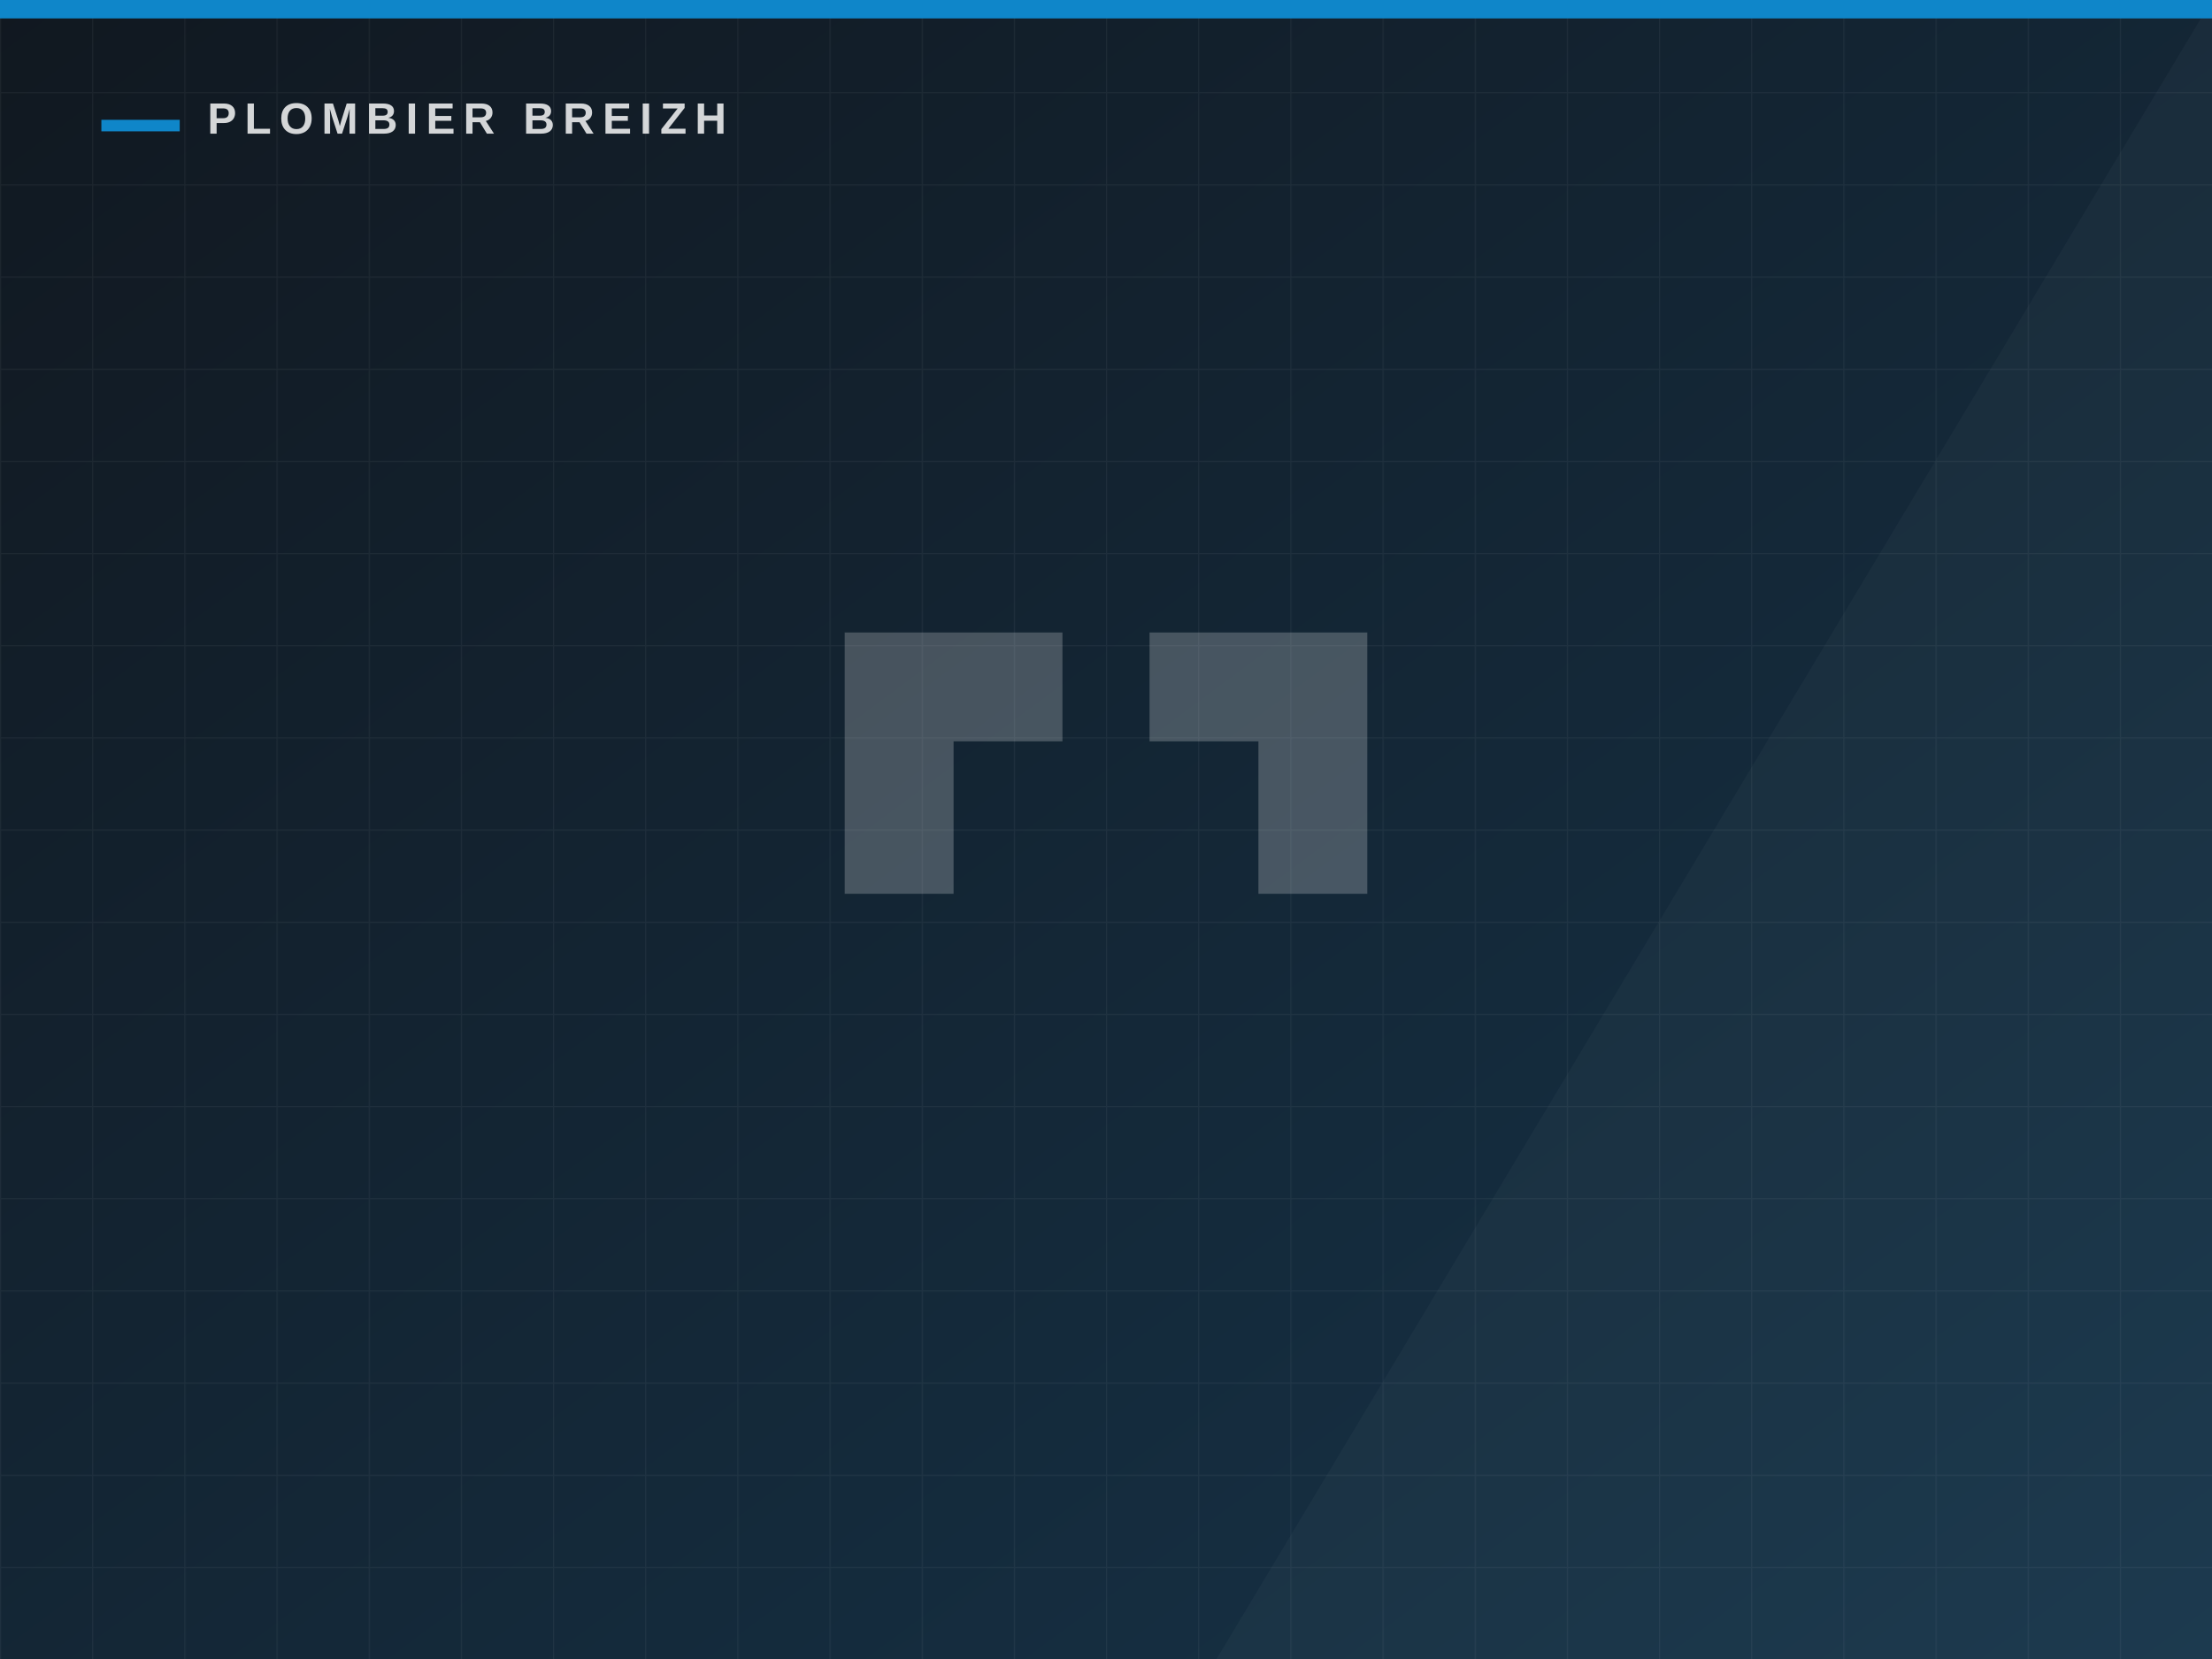
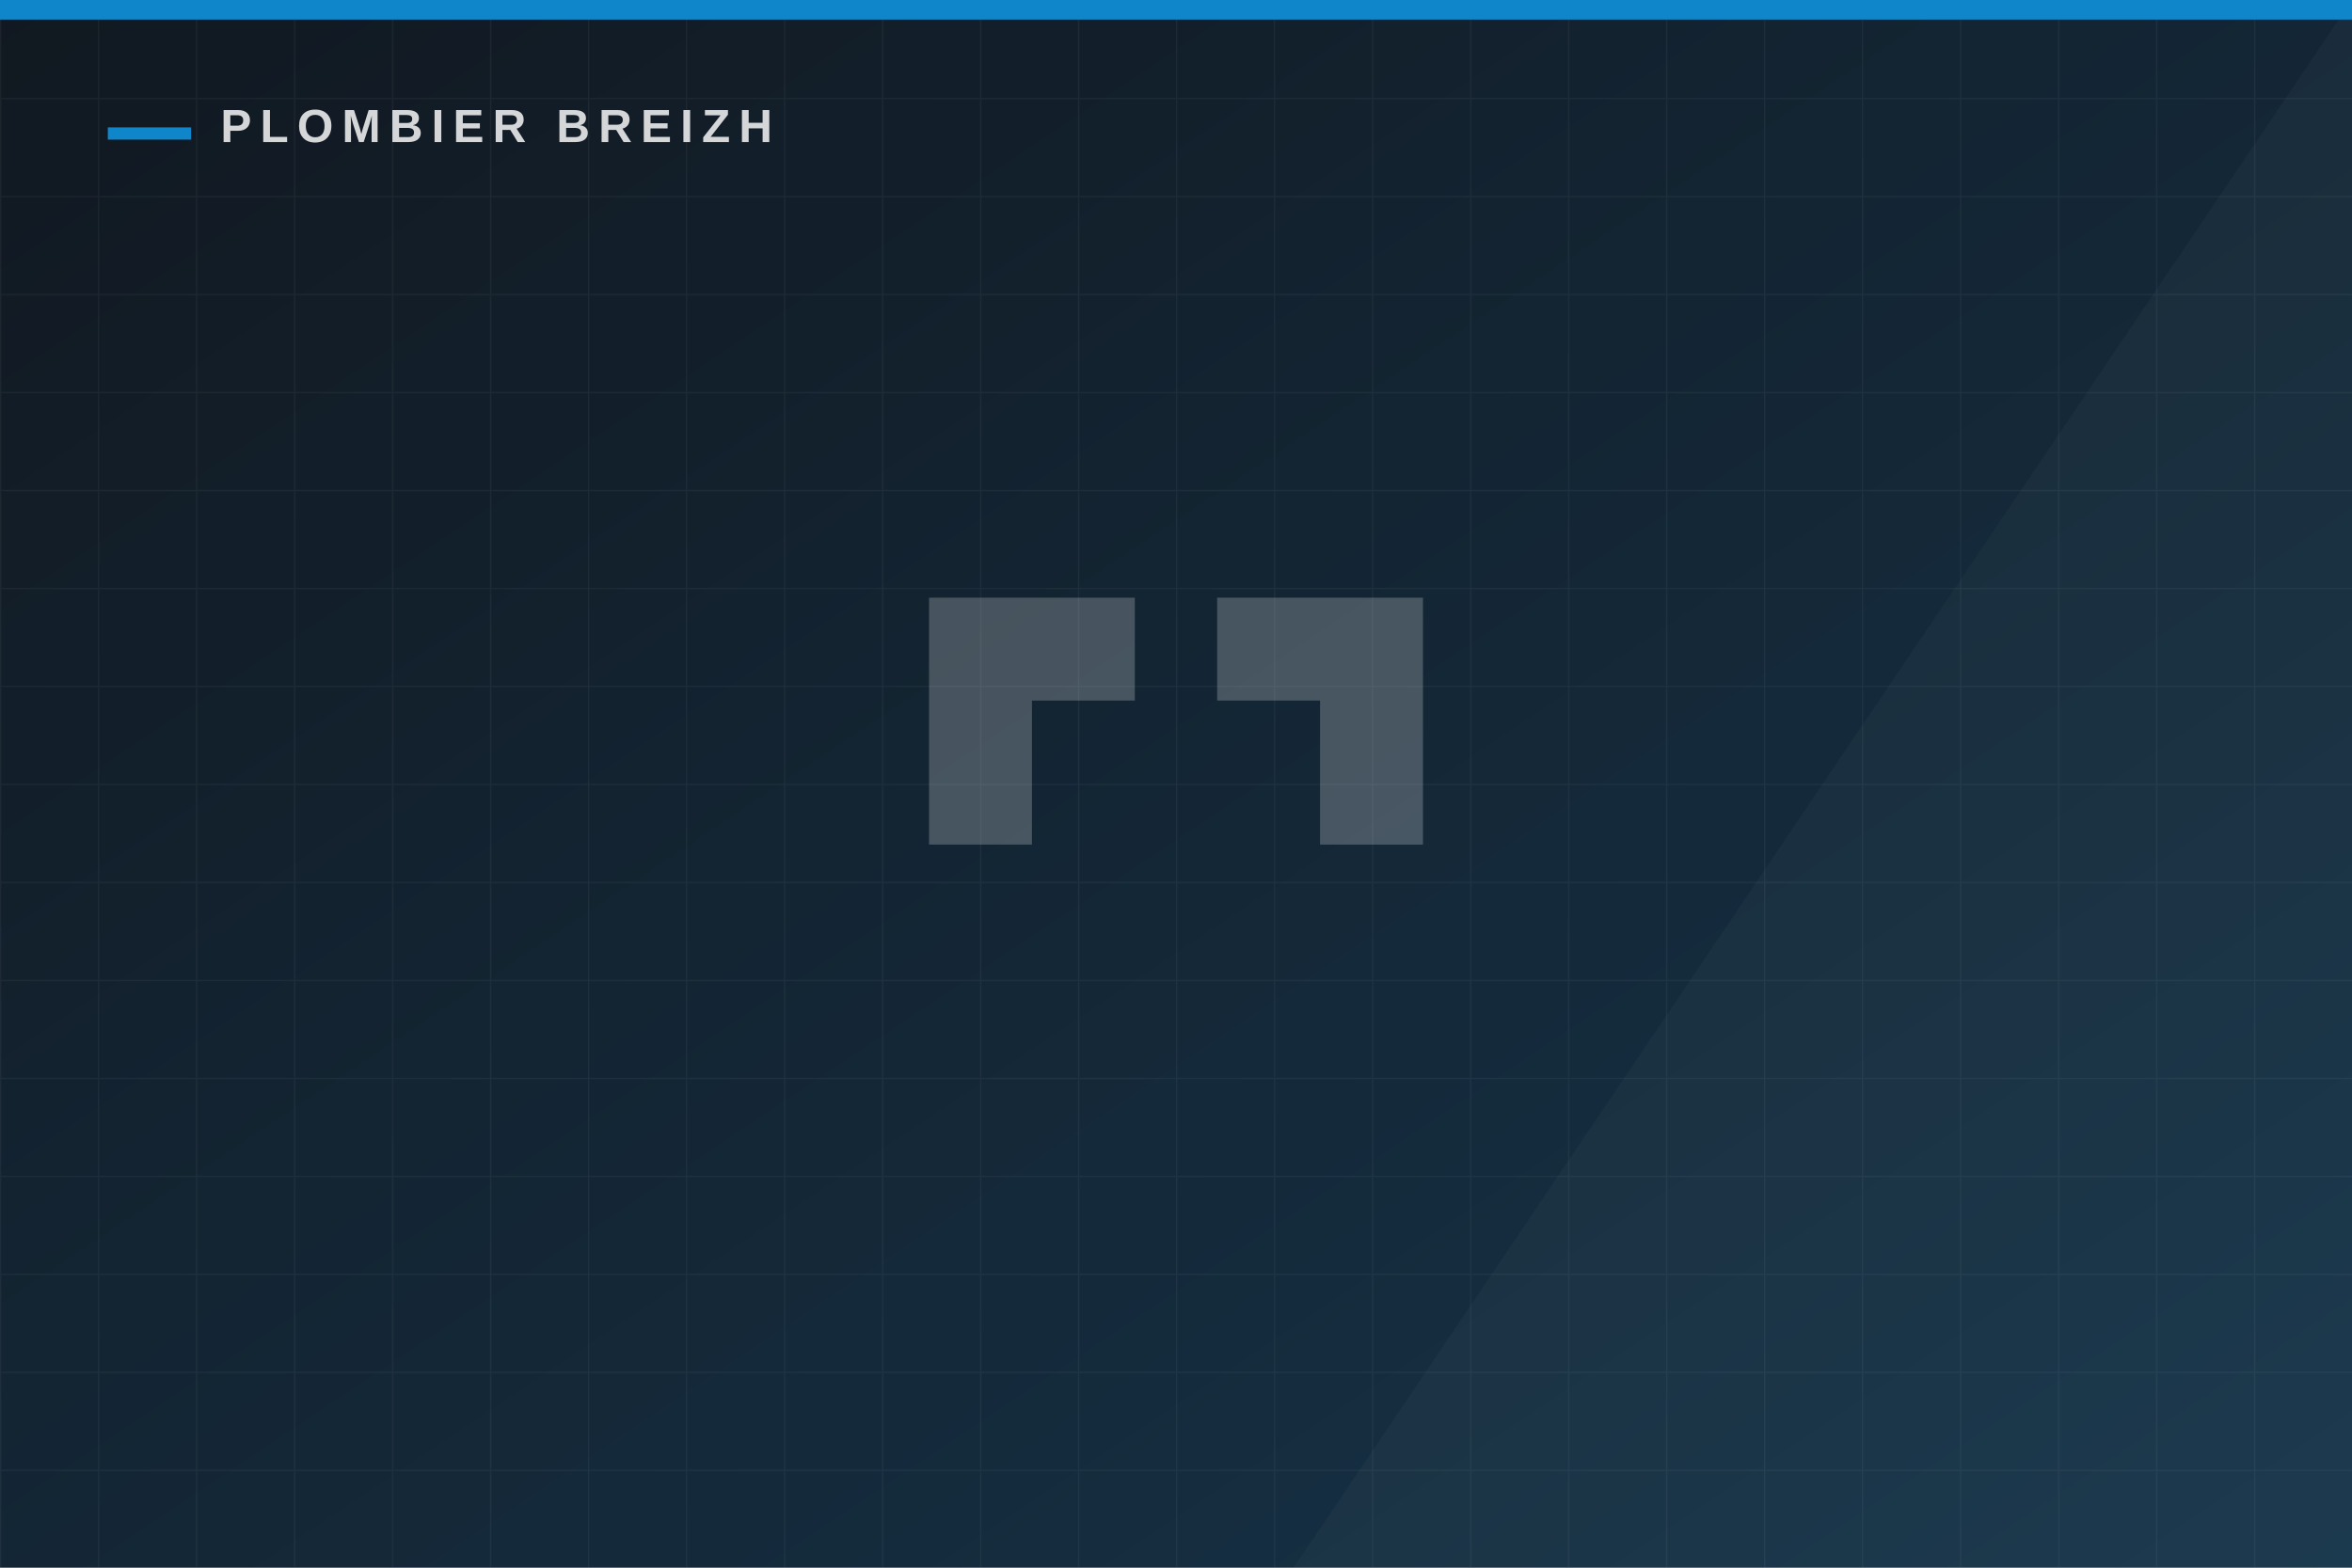
- <svg xmlns="http://www.w3.org/2000/svg" viewBox="0 0 960 720" width="960" height="720" role="presentation">
+ <svg xmlns="http://www.w3.org/2000/svg" viewBox="0 0 960 640" width="960" height="640" role="presentation">
  <defs>
    <linearGradient id="g" x1="0" y1="0" x2="1" y2="1">
      <stop offset="0" stop-color="#111820" />
      <stop offset="1" stop-color="#16344A" />
    </linearGradient>
    <pattern id="p" width="40" height="40" patternUnits="userSpaceOnUse">
      <path d="M40 0H0v40" fill="none" stroke="#FFFFFF" stroke-opacity="0.05" stroke-width="1" />
    </pattern>
  </defs>
-   <rect width="960" height="720" fill="url(#g)" />
-   <rect width="960" height="720" fill="url(#p)" />
-   <path d="M960 0 L960 720 L528 720 Z" fill="#FFFFFF" fill-opacity="0.03" />
+   <rect width="960" height="640" fill="url(#g)" />
+   <rect width="960" height="640" fill="url(#p)" />
+   <path d="M960 0 L960 640 L528 640 Z" fill="#FFFFFF" fill-opacity="0.03" />
  <rect x="0" y="0" width="960" height="8" fill="#0F86C9" />
-   <g transform="translate(328.8 180) scale(4.725)">
+   <g transform="translate(345.6 160) scale(4.200)">
    <path d="M8 20h20v10H18v14H8V20Zm28 0h20v24H46V30H36V20Z" fill="#FFFFFF" fill-opacity="0.22" />
  </g>
  <g transform="translate(44 78)">
    <rect x="0" y="-26" width="34" height="5" fill="#0F86C9" />
    <text x="46" y="-20" font-family="Segoe UI,Helvetica Neue,Arial,sans-serif" font-size="19" font-weight="700" letter-spacing="3.5" fill="#FFFFFF" fill-opacity="0.82">PLOMBIER BREIZH</text>
  </g>
</svg>
